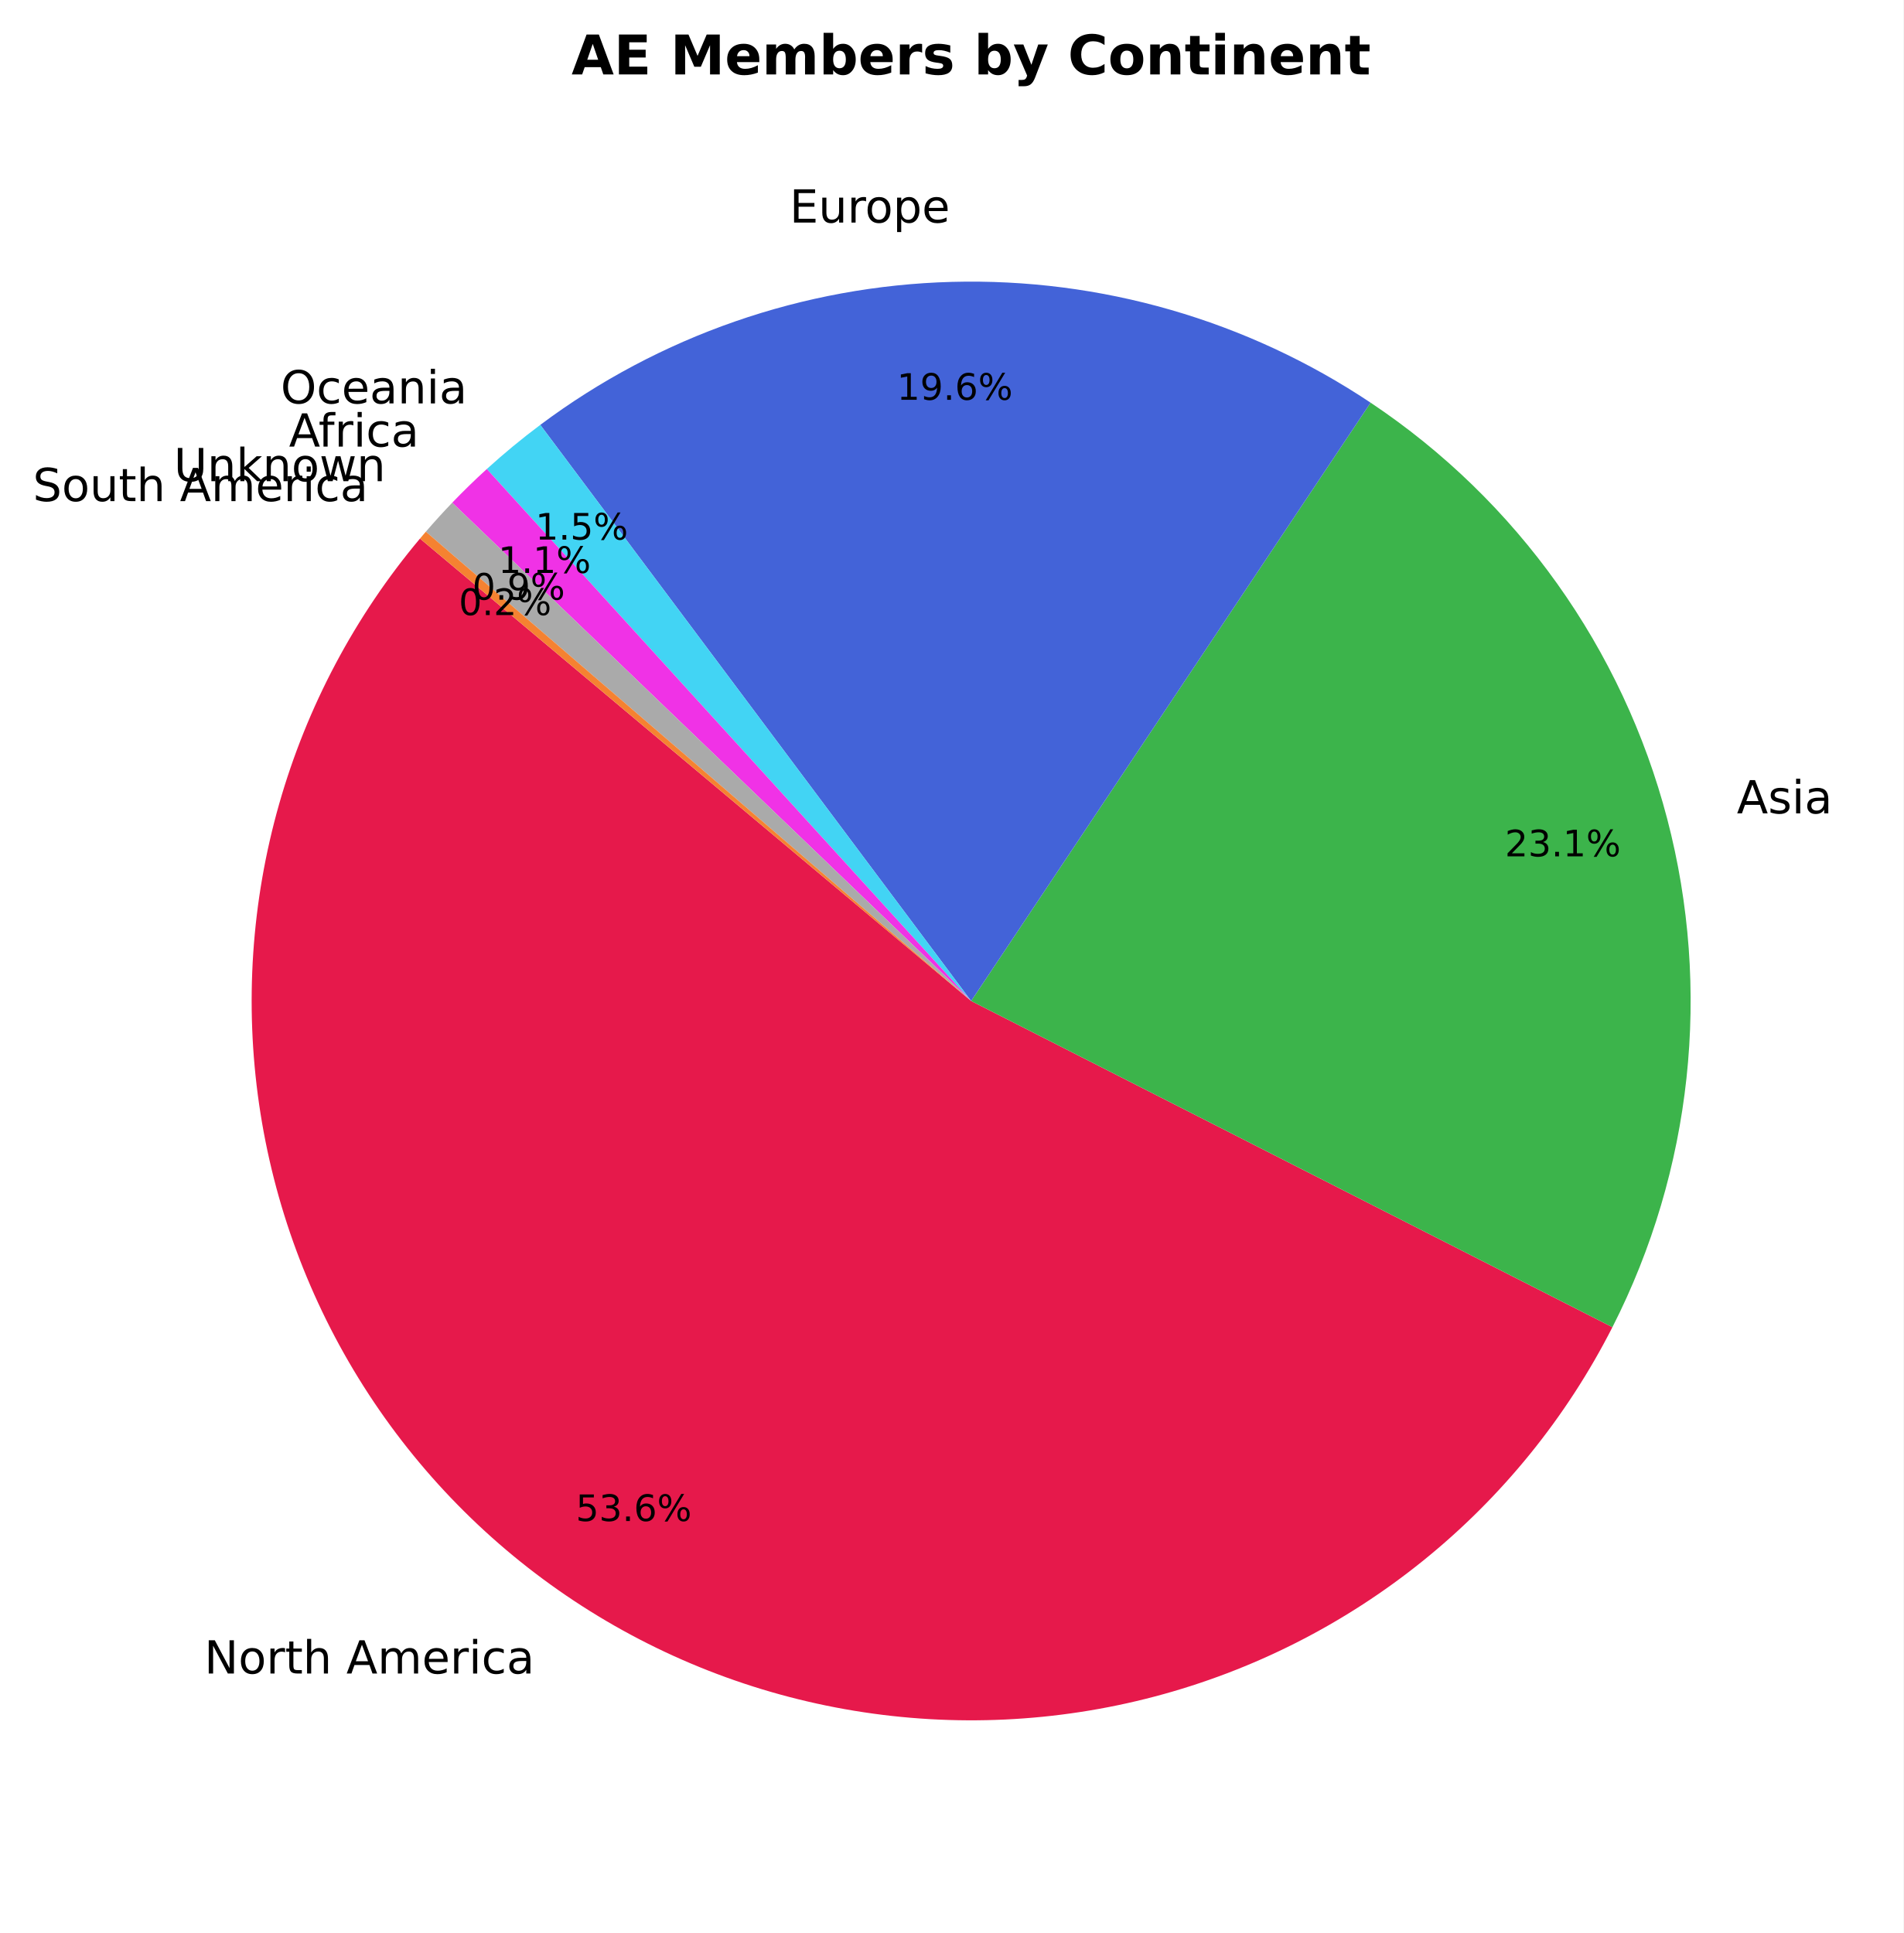
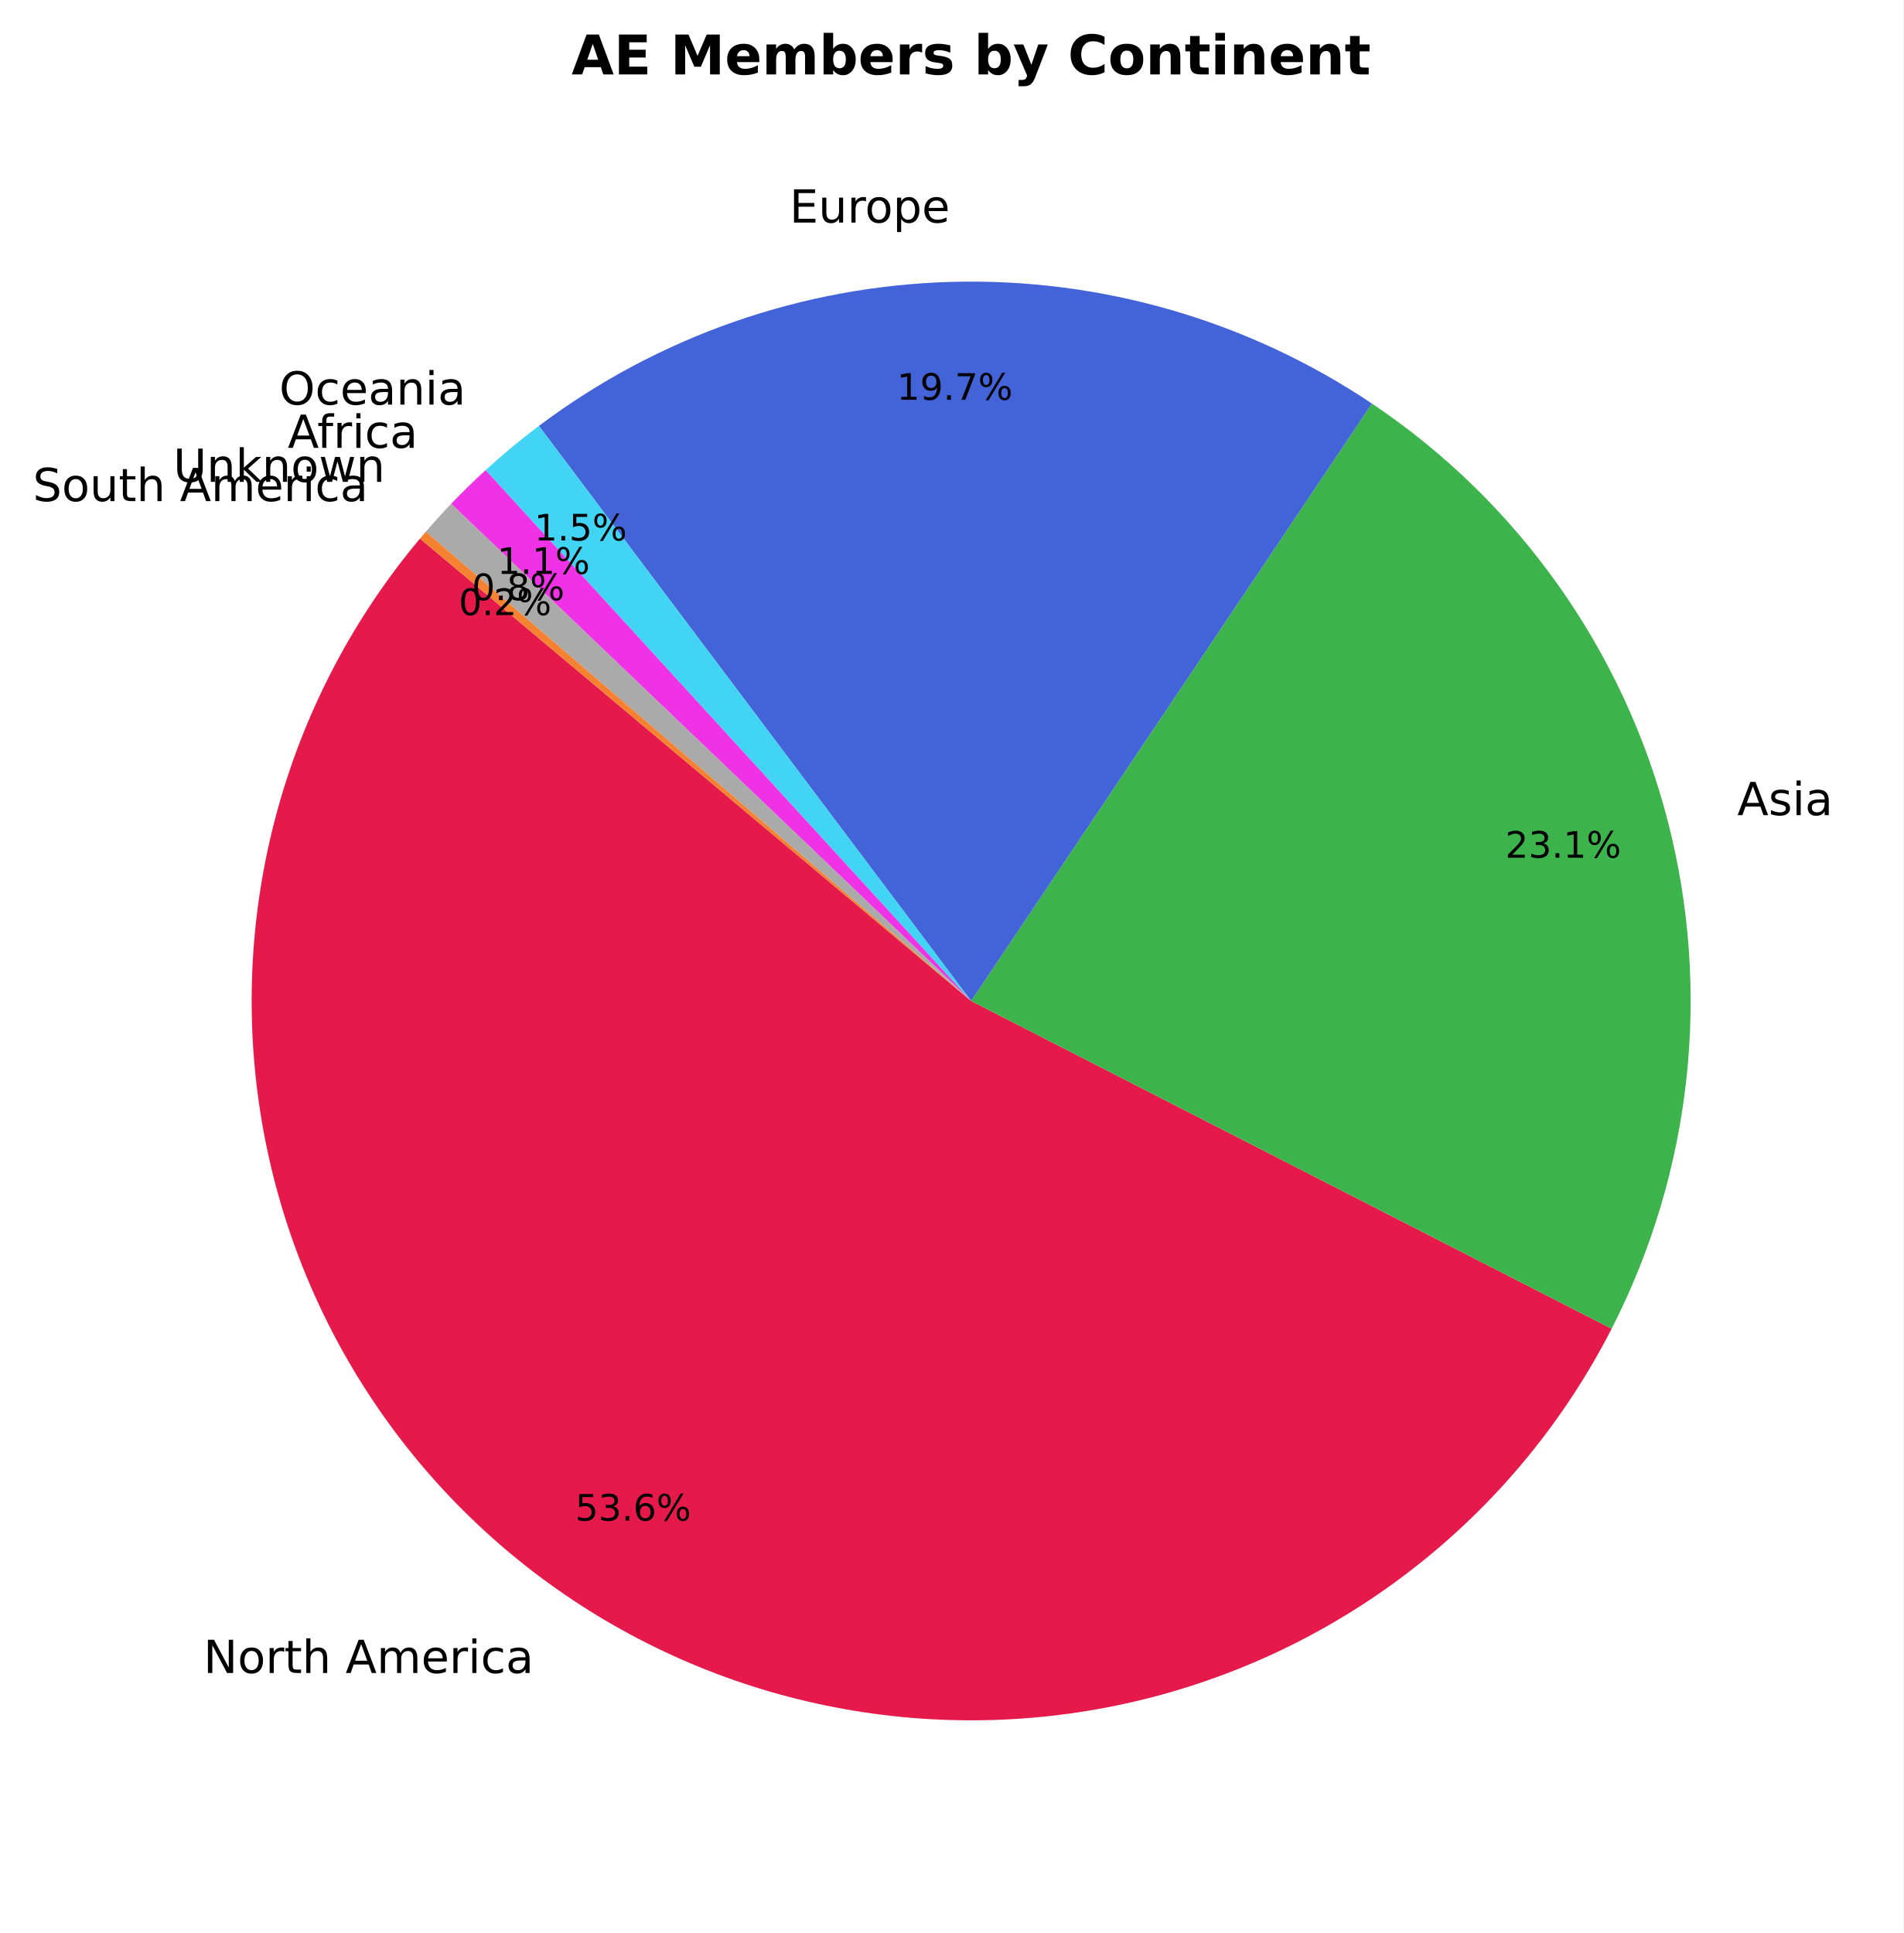
- <svg xmlns="http://www.w3.org/2000/svg" xmlns:xlink="http://www.w3.org/1999/xlink" width="417.256pt" height="423.838pt" viewBox="0 0 417.256 423.838" version="1.1">
+ <svg xmlns="http://www.w3.org/2000/svg" xmlns:xlink="http://www.w3.org/1999/xlink" width="417.257pt" height="423.838pt" viewBox="0 0 417.257 423.838" version="1.1">
  <defs>
    <style type="text/css">*{stroke-linejoin: round; stroke-linecap: butt}</style>
  </defs>
  <g id="figure_1">
    <g id="patch_1">
-       <path d="M 0 423.838  L 417.256 423.838  L 417.256 0  L 0 0  z " style="fill: #ffffff" />
+       <path d="M 0 423.838  L 417.257 423.838  L 417.257 0  L 0 0  z " style="fill: #ffffff" />
    </g>
    <g id="axes_1">
      <g id="patch_2">
-         <path d="M 92.069 118.093  C 77.785 135.116 67.258 154.968 61.18 176.344  C 55.103 197.72 53.611 220.141 56.803 242.133  C 59.995 264.126 67.8 285.198 79.703 303.964  C 91.607 322.73 107.343 338.77 125.878 351.03  C 144.413 363.291 165.331 371.497 187.259 375.109  C 209.186 378.721 231.632 377.658 253.12 371.991  C 274.608 366.324 294.658 356.179 311.952 342.222  C 329.246 328.266 343.396 310.811 353.474 291.004  L 212.896 219.478  z " style="fill: #e6194b" />
+         <path d="M 92.07 118.093  C 77.796 135.104 67.274 154.94 61.194 176.299  C 55.115 197.657 53.614 220.061 56.791 242.04  C 59.967 264.019 67.75 285.081 79.628 303.844  C 91.506 322.607 107.214 338.652 125.721 350.926  C 144.228 363.2 165.12 371.428 187.027 375.07  C 208.933 378.712 231.364 377.688 252.846 372.063  C 274.329 366.438 294.384 356.34 311.695 342.43  C 329.006 328.52 343.185 311.109 353.303 291.341  L 212.897 219.478  z " style="fill: #e6194b" />
      </g>
      <g id="patch_3">
-         <path d="M 353.474 291.004  C 370.982 256.594 375.26 216.926 365.493 179.574  C 355.725 142.222 332.576 109.727 300.465 88.292  L 212.896 219.478  z " style="fill: #3cb44b" />
+         <path d="M 353.303 291.341  C 370.895 256.969 375.268 217.306 365.586 179.928  C 355.904 142.55 332.826 109.997 300.759 88.488  L 212.897 219.478  z " style="fill: #3cb44b" />
      </g>
      <g id="patch_4">
-         <path d="M 300.465 88.292  C 273.347 70.191 241.273 60.935 208.68 61.806  C 176.088 62.678 144.554 73.634 118.442 93.159  L 212.896 219.478  z " style="fill: #4363d8" />
+         <path d="M 300.759 88.488  C 273.579 70.257 241.386 60.929 208.669 61.807  C 175.951 62.684 144.305 73.724 118.14 93.386  L 212.897 219.478  z " style="fill: #4363d8" />
      </g>
      <g id="patch_5">
-         <path d="M 118.442 93.159  C 116.412 94.677 114.418 96.244 112.463 97.858  C 110.509 99.472 108.593 101.134 106.718 102.84  L 212.896 219.478  z " style="fill: #42d4f4" />
+         <path d="M 118.14 93.386  C 116.116 94.907 114.129 96.476 112.18 98.093  C 110.232 99.71 108.323 101.373 106.454 103.082  L 212.897 219.478  z " style="fill: #42d4f4" />
      </g>
      <g id="patch_6">
-         <path d="M 106.718 102.84  C 105.414 104.028 104.13 105.237 102.866 106.467  C 101.602 107.697 100.359 108.949 99.138 110.221  L 212.896 219.478  z " style="fill: #f032e6" />
+         <path d="M 106.454 103.082  C 105.154 104.271 103.875 105.481 102.615 106.712  C 101.356 107.944 100.118 109.196 98.9 110.469  L 212.897 219.478  z " style="fill: #f032e6" />
      </g>
      <g id="patch_7">
-         <path d="M 99.138 110.221  C 98.145 111.254 97.167 112.301 96.203 113.361  C 95.238 114.421 94.289 115.495 93.354 116.581  L 212.896 219.478  z " style="fill: #aaaaaa" />
+         <path d="M 98.9 110.469  C 97.949 111.464 97.011 112.471 96.087 113.49  C 95.162 114.509 94.251 115.54 93.353 116.583  L 212.897 219.478  z " style="fill: #aaaaaa" />
      </g>
      <g id="patch_8">
-         <path d="M 93.354 116.581  C 93.138 116.831 92.924 117.083 92.709 117.334  C 92.495 117.586 92.282 117.839 92.069 118.092  L 212.896 219.478  z " style="fill: #f58231" />
+         <path d="M 93.353 116.583  C 93.138 116.833 92.923 117.084 92.709 117.336  C 92.496 117.587 92.282 117.84 92.07 118.093  L 212.897 219.478  z " style="fill: #f58231" />
      </g>
      <g id="matplotlib.axis_1" />
      <g id="matplotlib.axis_2" />
      <g id="text_1">
-         <g transform="translate(44.7792 366.9449) scale(0.1 -0.1)">
+         <g transform="translate(44.60683 366.8301) scale(0.1 -0.1)">
          <defs>
            <path id="DejaVuSans-4e" d="M 628 4666  L 1478 4666  L 3547 763  L 3547 4666  L 4159 4666  L 4159 0  L 3309 0  L 1241 3903  L 1241 0  L 628 0  L 628 4666  z " transform="scale(0.015625)" />
            <path id="DejaVuSans-6f" d="M 1959 3097  Q 1497 3097 1228 2736  Q 959 2375 959 1747  Q 959 1119 1226 758  Q 1494 397 1959 397  Q 2419 397 2687 759  Q 2956 1122 2956 1747  Q 2956 2369 2687 2733  Q 2419 3097 1959 3097  z M 1959 3584  Q 2709 3584 3137 3096  Q 3566 2609 3566 1747  Q 3566 888 3137 398  Q 2709 -91 1959 -91  Q 1206 -91 779 398  Q 353 888 353 1747  Q 353 2609 779 3096  Q 1206 3584 1959 3584  z " transform="scale(0.015625)" />
            <path id="DejaVuSans-72" d="M 2631 2963  Q 2534 3019 2420 3045  Q 2306 3072 2169 3072  Q 1681 3072 1420 2755  Q 1159 2438 1159 1844  L 1159 0  L 581 0  L 581 3500  L 1159 3500  L 1159 2956  Q 1341 3275 1631 3429  Q 1922 3584 2338 3584  Q 2397 3584 2469 3576  Q 2541 3569 2628 3553  L 2631 2963  z " transform="scale(0.015625)" />
            <path id="DejaVuSans-74" d="M 1172 4494  L 1172 3500  L 2356 3500  L 2356 3053  L 1172 3053  L 1172 1153  Q 1172 725 1289 603  Q 1406 481 1766 481  L 2356 481  L 2356 0  L 1766 0  Q 1100 0 847 248  Q 594 497 594 1153  L 594 3053  L 172 3053  L 172 3500  L 594 3500  L 594 4494  L 1172 4494  z " transform="scale(0.015625)" />
            <path id="DejaVuSans-68" d="M 3513 2113  L 3513 0  L 2938 0  L 2938 2094  Q 2938 2591 2744 2837  Q 2550 3084 2163 3084  Q 1697 3084 1428 2787  Q 1159 2491 1159 1978  L 1159 0  L 581 0  L 581 4863  L 1159 4863  L 1159 2956  Q 1366 3272 1645 3428  Q 1925 3584 2291 3584  Q 2894 3584 3203 3211  Q 3513 2838 3513 2113  z " transform="scale(0.015625)" />
            <path id="DejaVuSans-20" transform="scale(0.015625)" />
            <path id="DejaVuSans-41" d="M 2188 4044  L 1331 1722  L 3047 1722  L 2188 4044  z M 1831 4666  L 2547 4666  L 4325 0  L 3669 0  L 3244 1197  L 1141 1197  L 716 0  L 50 0  L 1831 4666  z " transform="scale(0.015625)" />
            <path id="DejaVuSans-6d" d="M 3328 2828  Q 3544 3216 3844 3400  Q 4144 3584 4550 3584  Q 5097 3584 5394 3201  Q 5691 2819 5691 2113  L 5691 0  L 5113 0  L 5113 2094  Q 5113 2597 4934 2840  Q 4756 3084 4391 3084  Q 3944 3084 3684 2787  Q 3425 2491 3425 1978  L 3425 0  L 2847 0  L 2847 2094  Q 2847 2600 2669 2842  Q 2491 3084 2119 3084  Q 1678 3084 1418 2786  Q 1159 2488 1159 1978  L 1159 0  L 581 0  L 581 3500  L 1159 3500  L 1159 2956  Q 1356 3278 1631 3431  Q 1906 3584 2284 3584  Q 2666 3584 2933 3390  Q 3200 3197 3328 2828  z " transform="scale(0.015625)" />
            <path id="DejaVuSans-65" d="M 3597 1894  L 3597 1613  L 953 1613  Q 991 1019 1311 708  Q 1631 397 2203 397  Q 2534 397 2845 478  Q 3156 559 3463 722  L 3463 178  Q 3153 47 2828 -22  Q 2503 -91 2169 -91  Q 1331 -91 842 396  Q 353 884 353 1716  Q 353 2575 817 3079  Q 1281 3584 2069 3584  Q 2775 3584 3186 3129  Q 3597 2675 3597 1894  z M 3022 2063  Q 3016 2534 2758 2815  Q 2500 3097 2075 3097  Q 1594 3097 1305 2825  Q 1016 2553 972 2059  L 3022 2063  z " transform="scale(0.015625)" />
            <path id="DejaVuSans-69" d="M 603 3500  L 1178 3500  L 1178 0  L 603 0  L 603 3500  z M 603 4863  L 1178 4863  L 1178 4134  L 603 4134  L 603 4863  z " transform="scale(0.015625)" />
            <path id="DejaVuSans-63" d="M 3122 3366  L 3122 2828  Q 2878 2963 2633 3030  Q 2388 3097 2138 3097  Q 1578 3097 1268 2742  Q 959 2388 959 1747  Q 959 1106 1268 751  Q 1578 397 2138 397  Q 2388 397 2633 464  Q 2878 531 3122 666  L 3122 134  Q 2881 22 2623 -34  Q 2366 -91 2075 -91  Q 1284 -91 818 406  Q 353 903 353 1747  Q 353 2603 823 3093  Q 1294 3584 2113 3584  Q 2378 3584 2631 3529  Q 2884 3475 3122 3366  z " transform="scale(0.015625)" />
            <path id="DejaVuSans-61" d="M 2194 1759  Q 1497 1759 1228 1600  Q 959 1441 959 1056  Q 959 750 1161 570  Q 1363 391 1709 391  Q 2188 391 2477 730  Q 2766 1069 2766 1631  L 2766 1759  L 2194 1759  z M 3341 1997  L 3341 0  L 2766 0  L 2766 531  Q 2569 213 2275 61  Q 1981 -91 1556 -91  Q 1019 -91 701 211  Q 384 513 384 1019  Q 384 1609 779 1909  Q 1175 2209 1959 2209  L 2766 2209  L 2766 2266  Q 2766 2663 2505 2880  Q 2244 3097 1772 3097  Q 1472 3097 1187 3025  Q 903 2953 641 2809  L 641 3341  Q 956 3463 1253 3523  Q 1550 3584 1831 3584  Q 2591 3584 2966 3190  Q 3341 2797 3341 1997  z " transform="scale(0.015625)" />
          </defs>
          <use xlink:href="#DejaVuSans-4e" />
          <use xlink:href="#DejaVuSans-6f" transform="translate(74.80469 0)" />
          <use xlink:href="#DejaVuSans-72" transform="translate(135.9863 0)" />
          <use xlink:href="#DejaVuSans-74" transform="translate(177.0996 0)" />
          <use xlink:href="#DejaVuSans-68" transform="translate(216.3086 0)" />
          <use xlink:href="#DejaVuSans-20" transform="translate(279.6875 0)" />
          <use xlink:href="#DejaVuSans-41" transform="translate(311.4746 0)" />
          <use xlink:href="#DejaVuSans-6d" transform="translate(379.8828 0)" />
          <use xlink:href="#DejaVuSans-65" transform="translate(477.2949 0)" />
          <use xlink:href="#DejaVuSans-72" transform="translate(538.8184 0)" />
          <use xlink:href="#DejaVuSans-69" transform="translate(579.9316 0)" />
          <use xlink:href="#DejaVuSans-63" transform="translate(607.7148 0)" />
          <use xlink:href="#DejaVuSans-61" transform="translate(662.6953 0)" />
        </g>
      </g>
      <g id="text_2">
-         <g transform="translate(126.2237 333.505) scale(0.08 -0.08)">
+         <g transform="translate(126.0907 333.4163) scale(0.08 -0.08)">
          <defs>
            <path id="DejaVuSans-35" d="M 691 4666  L 3169 4666  L 3169 4134  L 1269 4134  L 1269 2991  Q 1406 3038 1543 3061  Q 1681 3084 1819 3084  Q 2600 3084 3056 2656  Q 3513 2228 3513 1497  Q 3513 744 3044 326  Q 2575 -91 1722 -91  Q 1428 -91 1123 -41  Q 819 9 494 109  L 494 744  Q 775 591 1075 516  Q 1375 441 1709 441  Q 2250 441 2565 725  Q 2881 1009 2881 1497  Q 2881 1984 2565 2268  Q 2250 2553 1709 2553  Q 1456 2553 1204 2497  Q 953 2441 691 2322  L 691 4666  z " transform="scale(0.015625)" />
            <path id="DejaVuSans-33" d="M 2597 2516  Q 3050 2419 3304 2112  Q 3559 1806 3559 1356  Q 3559 666 3084 287  Q 2609 -91 1734 -91  Q 1441 -91 1130 -33  Q 819 25 488 141  L 488 750  Q 750 597 1062 519  Q 1375 441 1716 441  Q 2309 441 2620 675  Q 2931 909 2931 1356  Q 2931 1769 2642 2001  Q 2353 2234 1838 2234  L 1294 2234  L 1294 2753  L 1863 2753  Q 2328 2753 2575 2939  Q 2822 3125 2822 3475  Q 2822 3834 2567 4026  Q 2313 4219 1838 4219  Q 1578 4219 1281 4162  Q 984 4106 628 3988  L 628 4550  Q 988 4650 1302 4700  Q 1616 4750 1894 4750  Q 2613 4750 3031 4423  Q 3450 4097 3450 3541  Q 3450 3153 3228 2886  Q 3006 2619 2597 2516  z " transform="scale(0.015625)" />
            <path id="DejaVuSans-2e" d="M 684 794  L 1344 794  L 1344 0  L 684 0  L 684 794  z " transform="scale(0.015625)" />
            <path id="DejaVuSans-36" d="M 2113 2584  Q 1688 2584 1439 2293  Q 1191 2003 1191 1497  Q 1191 994 1439 701  Q 1688 409 2113 409  Q 2538 409 2786 701  Q 3034 994 3034 1497  Q 3034 2003 2786 2293  Q 2538 2584 2113 2584  z M 3366 4563  L 3366 3988  Q 3128 4100 2886 4159  Q 2644 4219 2406 4219  Q 1781 4219 1451 3797  Q 1122 3375 1075 2522  Q 1259 2794 1537 2939  Q 1816 3084 2150 3084  Q 2853 3084 3261 2657  Q 3669 2231 3669 1497  Q 3669 778 3244 343  Q 2819 -91 2113 -91  Q 1303 -91 875 529  Q 447 1150 447 2328  Q 447 3434 972 4092  Q 1497 4750 2381 4750  Q 2619 4750 2861 4703  Q 3103 4656 3366 4563  z " transform="scale(0.015625)" />
            <path id="DejaVuSans-25" d="M 4653 2053  Q 4381 2053 4226 1822  Q 4072 1591 4072 1178  Q 4072 772 4226 539  Q 4381 306 4653 306  Q 4919 306 5073 539  Q 5228 772 5228 1178  Q 5228 1588 5073 1820  Q 4919 2053 4653 2053  z M 4653 2450  Q 5147 2450 5437 2106  Q 5728 1763 5728 1178  Q 5728 594 5436 251  Q 5144 -91 4653 -91  Q 4153 -91 3862 251  Q 3572 594 3572 1178  Q 3572 1766 3864 2108  Q 4156 2450 4653 2450  z M 1428 4353  Q 1159 4353 1004 4120  Q 850 3888 850 3481  Q 850 3069 1003 2837  Q 1156 2606 1428 2606  Q 1700 2606 1854 2837  Q 2009 3069 2009 3481  Q 2009 3884 1853 4118  Q 1697 4353 1428 4353  z M 4250 4750  L 4750 4750  L 1831 -91  L 1331 -91  L 4250 4750  z M 1428 4750  Q 1922 4750 2215 4408  Q 2509 4066 2509 3481  Q 2509 2891 2217 2550  Q 1925 2209 1428 2209  Q 931 2209 642 2551  Q 353 2894 353 3481  Q 353 4063 643 4406  Q 934 4750 1428 4750  z " transform="scale(0.015625)" />
          </defs>
          <use xlink:href="#DejaVuSans-35" />
          <use xlink:href="#DejaVuSans-33" transform="translate(63.62305 0)" />
          <use xlink:href="#DejaVuSans-2e" transform="translate(127.2461 0)" />
          <use xlink:href="#DejaVuSans-36" transform="translate(159.0332 0)" />
          <use xlink:href="#DejaVuSans-25" transform="translate(222.6562 0)" />
        </g>
      </g>
      <g id="text_3">
-         <g transform="translate(380.7524 178.3432) scale(0.1 -0.1)">
+         <g transform="translate(380.8547 178.7323) scale(0.1 -0.1)">
          <defs>
            <path id="DejaVuSans-73" d="M 2834 3397  L 2834 2853  Q 2591 2978 2328 3040  Q 2066 3103 1784 3103  Q 1356 3103 1142 2972  Q 928 2841 928 2578  Q 928 2378 1081 2264  Q 1234 2150 1697 2047  L 1894 2003  Q 2506 1872 2764 1633  Q 3022 1394 3022 966  Q 3022 478 2636 193  Q 2250 -91 1575 -91  Q 1294 -91 989 -36  Q 684 19 347 128  L 347 722  Q 666 556 975 473  Q 1284 391 1588 391  Q 1994 391 2212 530  Q 2431 669 2431 922  Q 2431 1156 2273 1281  Q 2116 1406 1581 1522  L 1381 1569  Q 847 1681 609 1914  Q 372 2147 372 2553  Q 372 3047 722 3315  Q 1072 3584 1716 3584  Q 2034 3584 2315 3537  Q 2597 3491 2834 3397  z " transform="scale(0.015625)" />
          </defs>
          <use xlink:href="#DejaVuSans-41" />
          <use xlink:href="#DejaVuSans-73" transform="translate(68.4082 0)" />
          <use xlink:href="#DejaVuSans-69" transform="translate(120.5078 0)" />
          <use xlink:href="#DejaVuSans-61" transform="translate(148.291 0)" />
        </g>
      </g>
      <g id="text_4">
-         <g transform="translate(329.8964 187.7673) scale(0.08 -0.08)">
+         <g transform="translate(329.9756 188.068) scale(0.08 -0.08)">
          <defs>
            <path id="DejaVuSans-32" d="M 1228 531  L 3431 531  L 3431 0  L 469 0  L 469 531  Q 828 903 1448 1529  Q 2069 2156 2228 2338  Q 2531 2678 2651 2914  Q 2772 3150 2772 3378  Q 2772 3750 2511 3984  Q 2250 4219 1831 4219  Q 1534 4219 1204 4116  Q 875 4013 500 3803  L 500 4441  Q 881 4594 1212 4672  Q 1544 4750 1819 4750  Q 2544 4750 2975 4387  Q 3406 4025 3406 3419  Q 3406 3131 3298 2873  Q 3191 2616 2906 2266  Q 2828 2175 2409 1742  Q 1991 1309 1228 531  z " transform="scale(0.015625)" />
            <path id="DejaVuSans-31" d="M 794 531  L 1825 531  L 1825 4091  L 703 3866  L 703 4441  L 1819 4666  L 2450 4666  L 2450 531  L 3481 531  L 3481 0  L 794 0  L 794 531  z " transform="scale(0.015625)" />
          </defs>
          <use xlink:href="#DejaVuSans-32" />
          <use xlink:href="#DejaVuSans-33" transform="translate(63.62305 0)" />
          <use xlink:href="#DejaVuSans-2e" transform="translate(127.2461 0)" />
          <use xlink:href="#DejaVuSans-31" transform="translate(159.0332 0)" />
          <use xlink:href="#DejaVuSans-25" transform="translate(222.6562 0)" />
        </g>
      </g>
      <g id="text_5">
-         <g transform="translate(173.0962 48.79868) scale(0.1 -0.1)">
+         <g transform="translate(173.0832 48.79906) scale(0.1 -0.1)">
          <defs>
            <path id="DejaVuSans-45" d="M 628 4666  L 3578 4666  L 3578 4134  L 1259 4134  L 1259 2753  L 3481 2753  L 3481 2222  L 1259 2222  L 1259 531  L 3634 531  L 3634 0  L 628 0  L 628 4666  z " transform="scale(0.015625)" />
            <path id="DejaVuSans-75" d="M 544 1381  L 544 3500  L 1119 3500  L 1119 1403  Q 1119 906 1312 657  Q 1506 409 1894 409  Q 2359 409 2629 706  Q 2900 1003 2900 1516  L 2900 3500  L 3475 3500  L 3475 0  L 2900 0  L 2900 538  Q 2691 219 2414 64  Q 2138 -91 1772 -91  Q 1169 -91 856 284  Q 544 659 544 1381  z M 1991 3584  L 1991 3584  z " transform="scale(0.015625)" />
            <path id="DejaVuSans-70" d="M 1159 525  L 1159 -1331  L 581 -1331  L 581 3500  L 1159 3500  L 1159 2969  Q 1341 3281 1617 3432  Q 1894 3584 2278 3584  Q 2916 3584 3314 3078  Q 3713 2572 3713 1747  Q 3713 922 3314 415  Q 2916 -91 2278 -91  Q 1894 -91 1617 61  Q 1341 213 1159 525  z M 3116 1747  Q 3116 2381 2855 2742  Q 2594 3103 2138 3103  Q 1681 3103 1420 2742  Q 1159 2381 1159 1747  Q 1159 1113 1420 752  Q 1681 391 2138 391  Q 2594 391 2855 752  Q 3116 1113 3116 1747  z " transform="scale(0.015625)" />
          </defs>
          <use xlink:href="#DejaVuSans-45" />
          <use xlink:href="#DejaVuSans-75" transform="translate(63.18359 0)" />
          <use xlink:href="#DejaVuSans-72" transform="translate(126.5625 0)" />
          <use xlink:href="#DejaVuSans-6f" transform="translate(165.4258 0)" />
          <use xlink:href="#DejaVuSans-70" transform="translate(226.6074 0)" />
          <use xlink:href="#DejaVuSans-65" transform="translate(290.084 0)" />
        </g>
      </g>
      <g id="text_6">
-         <g transform="translate(196.6058 87.66472) scale(0.08 -0.08)">
+         <g transform="translate(196.5959 87.66501) scale(0.08 -0.08)">
          <defs>
            <path id="DejaVuSans-39" d="M 703 97  L 703 672  Q 941 559 1184 500  Q 1428 441 1663 441  Q 2288 441 2617 861  Q 2947 1281 2994 2138  Q 2813 1869 2534 1725  Q 2256 1581 1919 1581  Q 1219 1581 811 2004  Q 403 2428 403 3163  Q 403 3881 828 4315  Q 1253 4750 1959 4750  Q 2769 4750 3195 4129  Q 3622 3509 3622 2328  Q 3622 1225 3098 567  Q 2575 -91 1691 -91  Q 1453 -91 1209 -44  Q 966 3 703 97  z M 1959 2075  Q 2384 2075 2632 2365  Q 2881 2656 2881 3163  Q 2881 3666 2632 3958  Q 2384 4250 1959 4250  Q 1534 4250 1286 3958  Q 1038 3666 1038 3163  Q 1038 2656 1286 2365  Q 1534 2075 1959 2075  z " transform="scale(0.015625)" />
+             <path id="DejaVuSans-37" d="M 525 4666  L 3525 4666  L 3525 4397  L 1831 0  L 1172 0  L 2766 4134  L 525 4134  L 525 4666  z " transform="scale(0.015625)" />
          </defs>
          <use xlink:href="#DejaVuSans-31" />
          <use xlink:href="#DejaVuSans-39" transform="translate(63.62305 0)" />
          <use xlink:href="#DejaVuSans-2e" transform="translate(127.2461 0)" />
-           <use xlink:href="#DejaVuSans-36" transform="translate(159.0332 0)" />
+           <use xlink:href="#DejaVuSans-37" transform="translate(159.0332 0)" />
          <use xlink:href="#DejaVuSans-25" transform="translate(222.6562 0)" />
        </g>
      </g>
      <g id="text_7">
-         <g transform="translate(61.52479 88.4555) scale(0.1 -0.1)">
+         <g transform="translate(61.21335 88.7141) scale(0.1 -0.1)">
          <defs>
            <path id="DejaVuSans-4f" d="M 2522 4238  Q 1834 4238 1429 3725  Q 1025 3213 1025 2328  Q 1025 1447 1429 934  Q 1834 422 2522 422  Q 3209 422 3611 934  Q 4013 1447 4013 2328  Q 4013 3213 3611 3725  Q 3209 4238 2522 4238  z M 2522 4750  Q 3503 4750 4090 4092  Q 4678 3434 4678 2328  Q 4678 1225 4090 567  Q 3503 -91 2522 -91  Q 1538 -91 948 565  Q 359 1222 359 2328  Q 359 3434 948 4092  Q 1538 4750 2522 4750  z " transform="scale(0.015625)" />
            <path id="DejaVuSans-6e" d="M 3513 2113  L 3513 0  L 2938 0  L 2938 2094  Q 2938 2591 2744 2837  Q 2550 3084 2163 3084  Q 1697 3084 1428 2787  Q 1159 2491 1159 1978  L 1159 0  L 581 0  L 581 3500  L 1159 3500  L 1159 2956  Q 1366 3272 1645 3428  Q 1925 3584 2291 3584  Q 2894 3584 3203 3211  Q 3513 2838 3513 2113  z " transform="scale(0.015625)" />
          </defs>
          <use xlink:href="#DejaVuSans-4f" />
          <use xlink:href="#DejaVuSans-63" transform="translate(78.71094 0)" />
          <use xlink:href="#DejaVuSans-65" transform="translate(133.6914 0)" />
          <use xlink:href="#DejaVuSans-61" transform="translate(195.2148 0)" />
          <use xlink:href="#DejaVuSans-6e" transform="translate(256.4941 0)" />
          <use xlink:href="#DejaVuSans-69" transform="translate(319.873 0)" />
          <use xlink:href="#DejaVuSans-61" transform="translate(347.6562 0)" />
        </g>
      </g>
      <g id="text_8">
-         <g transform="translate(117.3664 118.3086) scale(0.08 -0.08)">
+         <g transform="translate(117.1259 118.5085) scale(0.08 -0.08)">
          <use xlink:href="#DejaVuSans-31" />
          <use xlink:href="#DejaVuSans-2e" transform="translate(63.62305 0)" />
          <use xlink:href="#DejaVuSans-35" transform="translate(95.41016 0)" />
          <use xlink:href="#DejaVuSans-25" transform="translate(159.0332 0)" />
        </g>
      </g>
      <g id="text_9">
-         <g transform="translate(63.34884 97.92524) scale(0.1 -0.1)">
+         <g transform="translate(63.07317 98.19518) scale(0.1 -0.1)">
          <defs>
            <path id="DejaVuSans-66" d="M 2375 4863  L 2375 4384  L 1825 4384  Q 1516 4384 1395 4259  Q 1275 4134 1275 3809  L 1275 3500  L 2222 3500  L 2222 3053  L 1275 3053  L 1275 0  L 697 0  L 697 3053  L 147 3053  L 147 3500  L 697 3500  L 697 3744  Q 697 4328 969 4595  Q 1241 4863 1831 4863  L 2375 4863  z " transform="scale(0.015625)" />
          </defs>
          <use xlink:href="#DejaVuSans-41" />
          <use xlink:href="#DejaVuSans-66" transform="translate(64.7832 0)" />
          <use xlink:href="#DejaVuSans-72" transform="translate(99.98828 0)" />
          <use xlink:href="#DejaVuSans-69" transform="translate(141.1016 0)" />
          <use xlink:href="#DejaVuSans-63" transform="translate(168.8848 0)" />
          <use xlink:href="#DejaVuSans-61" transform="translate(223.8652 0)" />
        </g>
      </g>
      <g id="text_10">
-         <g transform="translate(109.2085 125.6261) scale(0.08 -0.08)">
+         <g transform="translate(108.9957 125.8347) scale(0.08 -0.08)">
          <use xlink:href="#DejaVuSans-31" />
          <use xlink:href="#DejaVuSans-2e" transform="translate(63.62305 0)" />
          <use xlink:href="#DejaVuSans-31" transform="translate(95.41016 0)" />
          <use xlink:href="#DejaVuSans-25" transform="translate(159.0332 0)" />
        </g>
      </g>
      <g id="text_11">
-         <g transform="translate(38.11453 105.5089) scale(0.1 -0.1)">
+         <g transform="translate(37.98711 105.6503) scale(0.1 -0.1)">
          <defs>
            <path id="DejaVuSans-55" d="M 556 4666  L 1191 4666  L 1191 1831  Q 1191 1081 1462 751  Q 1734 422 2344 422  Q 2950 422 3222 751  Q 3494 1081 3494 1831  L 3494 4666  L 4128 4666  L 4128 1753  Q 4128 841 3676 375  Q 3225 -91 2344 -91  Q 1459 -91 1007 375  Q 556 841 556 1753  L 556 4666  z " transform="scale(0.015625)" />
            <path id="DejaVuSans-6b" d="M 581 4863  L 1159 4863  L 1159 1991  L 2875 3500  L 3609 3500  L 1753 1863  L 3688 0  L 2938 0  L 1159 1709  L 1159 0  L 581 0  L 581 4863  z " transform="scale(0.015625)" />
            <path id="DejaVuSans-77" d="M 269 3500  L 844 3500  L 1563 769  L 2278 3500  L 2956 3500  L 3675 769  L 4391 3500  L 4966 3500  L 4050 0  L 3372 0  L 2619 2869  L 1863 0  L 1184 0  L 269 3500  z " transform="scale(0.015625)" />
          </defs>
          <use xlink:href="#DejaVuSans-55" />
          <use xlink:href="#DejaVuSans-6e" transform="translate(73.19336 0)" />
          <use xlink:href="#DejaVuSans-6b" transform="translate(136.5723 0)" />
          <use xlink:href="#DejaVuSans-6e" transform="translate(194.4824 0)" />
          <use xlink:href="#DejaVuSans-6f" transform="translate(257.8613 0)" />
          <use xlink:href="#DejaVuSans-77" transform="translate(319.043 0)" />
          <use xlink:href="#DejaVuSans-6e" transform="translate(400.8301 0)" />
        </g>
      </g>
      <g id="text_12">
-         <g transform="translate(103.5447 131.4863) scale(0.08 -0.08)">
+         <g transform="translate(103.4465 131.5955) scale(0.08 -0.08)">
          <defs>
            <path id="DejaVuSans-30" d="M 2034 4250  Q 1547 4250 1301 3770  Q 1056 3291 1056 2328  Q 1056 1369 1301 889  Q 1547 409 2034 409  Q 2525 409 2770 889  Q 3016 1369 3016 2328  Q 3016 3291 2770 3770  Q 2525 4250 2034 4250  z M 2034 4750  Q 2819 4750 3233 4129  Q 3647 3509 3647 2328  Q 3647 1150 3233 529  Q 2819 -91 2034 -91  Q 1250 -91 836 529  Q 422 1150 422 2328  Q 422 3509 836 4129  Q 1250 4750 2034 4750  z " transform="scale(0.015625)" />
+             <path id="DejaVuSans-38" d="M 2034 2216  Q 1584 2216 1326 1975  Q 1069 1734 1069 1313  Q 1069 891 1326 650  Q 1584 409 2034 409  Q 2484 409 2743 651  Q 3003 894 3003 1313  Q 3003 1734 2745 1975  Q 2488 2216 2034 2216  z M 1403 2484  Q 997 2584 770 2862  Q 544 3141 544 3541  Q 544 4100 942 4425  Q 1341 4750 2034 4750  Q 2731 4750 3128 4425  Q 3525 4100 3525 3541  Q 3525 3141 3298 2862  Q 3072 2584 2669 2484  Q 3125 2378 3379 2068  Q 3634 1759 3634 1313  Q 3634 634 3220 271  Q 2806 -91 2034 -91  Q 1263 -91 848 271  Q 434 634 434 1313  Q 434 1759 690 2068  Q 947 2378 1403 2484  z M 1172 3481  Q 1172 3119 1398 2916  Q 1625 2713 2034 2713  Q 2441 2713 2670 2916  Q 2900 3119 2900 3481  Q 2900 3844 2670 4047  Q 2441 4250 2034 4250  Q 1625 4250 1398 4047  Q 1172 3844 1172 3481  z " transform="scale(0.015625)" />
          </defs>
          <use xlink:href="#DejaVuSans-30" />
          <use xlink:href="#DejaVuSans-2e" transform="translate(63.62305 0)" />
-           <use xlink:href="#DejaVuSans-39" transform="translate(95.41016 0)" />
+           <use xlink:href="#DejaVuSans-38" transform="translate(95.41016 0)" />
          <use xlink:href="#DejaVuSans-25" transform="translate(159.0332 0)" />
        </g>
      </g>
      <g id="text_13">
-         <g transform="translate(7.2 109.8796) scale(0.1 -0.1)">
+         <g transform="translate(7.2 109.8808) scale(0.1 -0.1)">
          <defs>
            <path id="DejaVuSans-53" d="M 3425 4513  L 3425 3897  Q 3066 4069 2747 4153  Q 2428 4238 2131 4238  Q 1616 4238 1336 4038  Q 1056 3838 1056 3469  Q 1056 3159 1242 3001  Q 1428 2844 1947 2747  L 2328 2669  Q 3034 2534 3370 2195  Q 3706 1856 3706 1288  Q 3706 609 3251 259  Q 2797 -91 1919 -91  Q 1588 -91 1214 -16  Q 841 59 441 206  L 441 856  Q 825 641 1194 531  Q 1563 422 1919 422  Q 2459 422 2753 634  Q 3047 847 3047 1241  Q 3047 1584 2836 1778  Q 2625 1972 2144 2069  L 1759 2144  Q 1053 2284 737 2584  Q 422 2884 422 3419  Q 422 4038 858 4394  Q 1294 4750 2059 4750  Q 2388 4750 2728 4690  Q 3069 4631 3425 4513  z " transform="scale(0.015625)" />
          </defs>
          <use xlink:href="#DejaVuSans-53" />
          <use xlink:href="#DejaVuSans-6f" transform="translate(63.47656 0)" />
          <use xlink:href="#DejaVuSans-75" transform="translate(124.6582 0)" />
          <use xlink:href="#DejaVuSans-74" transform="translate(188.0371 0)" />
          <use xlink:href="#DejaVuSans-68" transform="translate(227.2461 0)" />
          <use xlink:href="#DejaVuSans-20" transform="translate(290.625 0)" />
          <use xlink:href="#DejaVuSans-41" transform="translate(322.4121 0)" />
          <use xlink:href="#DejaVuSans-6d" transform="translate(390.8203 0)" />
          <use xlink:href="#DejaVuSans-65" transform="translate(488.2324 0)" />
          <use xlink:href="#DejaVuSans-72" transform="translate(549.7559 0)" />
          <use xlink:href="#DejaVuSans-69" transform="translate(590.8691 0)" />
          <use xlink:href="#DejaVuSans-63" transform="translate(618.6523 0)" />
          <use xlink:href="#DejaVuSans-61" transform="translate(673.6328 0)" />
        </g>
      </g>
      <g id="text_14">
-         <g transform="translate(100.5754 134.8636) scale(0.08 -0.08)">
+         <g transform="translate(100.5756 134.8645) scale(0.08 -0.08)">
          <use xlink:href="#DejaVuSans-30" />
          <use xlink:href="#DejaVuSans-2e" transform="translate(63.62305 0)" />
          <use xlink:href="#DejaVuSans-32" transform="translate(95.41016 0)" />
          <use xlink:href="#DejaVuSans-25" transform="translate(159.0332 0)" />
        </g>
      </g>
      <g id="text_15">
-         <g transform="translate(125.2931 16.31812) scale(0.12 -0.12)">
+         <g transform="translate(125.2941 16.31812) scale(0.12 -0.12)">
          <defs>
            <path id="DejaVuSans-Bold-41" d="M 3419 850  L 1538 850  L 1241 0  L 31 0  L 1759 4666  L 3194 4666  L 4922 0  L 3713 0  L 3419 850  z M 1838 1716  L 3116 1716  L 2478 3572  L 1838 1716  z " transform="scale(0.015625)" />
            <path id="DejaVuSans-Bold-45" d="M 588 4666  L 3834 4666  L 3834 3756  L 1791 3756  L 1791 2888  L 3713 2888  L 3713 1978  L 1791 1978  L 1791 909  L 3903 909  L 3903 0  L 588 0  L 588 4666  z " transform="scale(0.015625)" />
            <path id="DejaVuSans-Bold-20" transform="scale(0.015625)" />
            <path id="DejaVuSans-Bold-4d" d="M 588 4666  L 2119 4666  L 3181 2169  L 4250 4666  L 5778 4666  L 5778 0  L 4641 0  L 4641 3413  L 3566 897  L 2803 897  L 1728 3413  L 1728 0  L 588 0  L 588 4666  z " transform="scale(0.015625)" />
            <path id="DejaVuSans-Bold-65" d="M 4031 1759  L 4031 1441  L 1416 1441  Q 1456 1047 1700 850  Q 1944 653 2381 653  Q 2734 653 3104 758  Q 3475 863 3866 1075  L 3866 213  Q 3469 63 3072 -14  Q 2675 -91 2278 -91  Q 1328 -91 801 392  Q 275 875 275 1747  Q 275 2603 792 3093  Q 1309 3584 2216 3584  Q 3041 3584 3536 3087  Q 4031 2591 4031 1759  z M 2881 2131  Q 2881 2450 2695 2645  Q 2509 2841 2209 2841  Q 1884 2841 1681 2658  Q 1478 2475 1428 2131  L 2881 2131  z " transform="scale(0.015625)" />
            <path id="DejaVuSans-Bold-6d" d="M 3781 2919  Q 3994 3244 4286 3414  Q 4578 3584 4928 3584  Q 5531 3584 5847 3212  Q 6163 2841 6163 2131  L 6163 0  L 5038 0  L 5038 1825  Q 5041 1866 5042 1909  Q 5044 1953 5044 2034  Q 5044 2406 4934 2573  Q 4825 2741 4581 2741  Q 4263 2741 4089 2478  Q 3916 2216 3909 1719  L 3909 0  L 2784 0  L 2784 1825  Q 2784 2406 2684 2573  Q 2584 2741 2328 2741  Q 2006 2741 1831 2477  Q 1656 2213 1656 1722  L 1656 0  L 531 0  L 531 3500  L 1656 3500  L 1656 2988  Q 1863 3284 2130 3434  Q 2397 3584 2719 3584  Q 3081 3584 3359 3409  Q 3638 3234 3781 2919  z " transform="scale(0.015625)" />
            <path id="DejaVuSans-Bold-62" d="M 2400 722  Q 2759 722 2948 984  Q 3138 1247 3138 1747  Q 3138 2247 2948 2509  Q 2759 2772 2400 2772  Q 2041 2772 1848 2508  Q 1656 2244 1656 1747  Q 1656 1250 1848 986  Q 2041 722 2400 722  z M 1656 2988  Q 1888 3294 2169 3439  Q 2450 3584 2816 3584  Q 3463 3584 3878 3070  Q 4294 2556 4294 1747  Q 4294 938 3878 423  Q 3463 -91 2816 -91  Q 2450 -91 2169 54  Q 1888 200 1656 506  L 1656 0  L 538 0  L 538 4863  L 1656 4863  L 1656 2988  z " transform="scale(0.015625)" />
            <path id="DejaVuSans-Bold-72" d="M 3138 2547  Q 2991 2616 2845 2648  Q 2700 2681 2553 2681  Q 2122 2681 1889 2404  Q 1656 2128 1656 1613  L 1656 0  L 538 0  L 538 3500  L 1656 3500  L 1656 2925  Q 1872 3269 2151 3426  Q 2431 3584 2822 3584  Q 2878 3584 2943 3579  Q 3009 3575 3134 3559  L 3138 2547  z " transform="scale(0.015625)" />
            <path id="DejaVuSans-Bold-73" d="M 3272 3391  L 3272 2541  Q 2913 2691 2578 2766  Q 2244 2841 1947 2841  Q 1628 2841 1473 2761  Q 1319 2681 1319 2516  Q 1319 2381 1436 2309  Q 1553 2238 1856 2203  L 2053 2175  Q 2913 2066 3209 1816  Q 3506 1566 3506 1031  Q 3506 472 3093 190  Q 2681 -91 1863 -91  Q 1516 -91 1145 -36  Q 775 19 384 128  L 384 978  Q 719 816 1070 734  Q 1422 653 1784 653  Q 2113 653 2278 743  Q 2444 834 2444 1013  Q 2444 1163 2330 1236  Q 2216 1309 1875 1350  L 1678 1375  Q 931 1469 631 1722  Q 331 1975 331 2491  Q 331 3047 712 3315  Q 1094 3584 1881 3584  Q 2191 3584 2531 3537  Q 2872 3491 3272 3391  z " transform="scale(0.015625)" />
            <path id="DejaVuSans-Bold-79" d="M 78 3500  L 1197 3500  L 2138 1125  L 2938 3500  L 4056 3500  L 2584 -331  Q 2363 -916 2067 -1148  Q 1772 -1381 1288 -1381  L 641 -1381  L 641 -647  L 991 -647  Q 1275 -647 1404 -556  Q 1534 -466 1606 -231  L 1638 -134  L 78 3500  z " transform="scale(0.015625)" />
            <path id="DejaVuSans-Bold-43" d="M 4288 256  Q 3956 84 3597 -3  Q 3238 -91 2847 -91  Q 1681 -91 1000 561  Q 319 1213 319 2328  Q 319 3447 1000 4098  Q 1681 4750 2847 4750  Q 3238 4750 3597 4662  Q 3956 4575 4288 4403  L 4288 3438  Q 3953 3666 3628 3772  Q 3303 3878 2944 3878  Q 2300 3878 1931 3465  Q 1563 3053 1563 2328  Q 1563 1606 1931 1193  Q 2300 781 2944 781  Q 3303 781 3628 887  Q 3953 994 4288 1222  L 4288 256  z " transform="scale(0.015625)" />
            <path id="DejaVuSans-Bold-6f" d="M 2203 2784  Q 1831 2784 1636 2517  Q 1441 2250 1441 1747  Q 1441 1244 1636 976  Q 1831 709 2203 709  Q 2569 709 2762 976  Q 2956 1244 2956 1747  Q 2956 2250 2762 2517  Q 2569 2784 2203 2784  z M 2203 3584  Q 3106 3584 3614 3096  Q 4122 2609 4122 1747  Q 4122 884 3614 396  Q 3106 -91 2203 -91  Q 1297 -91 786 396  Q 275 884 275 1747  Q 275 2609 786 3096  Q 1297 3584 2203 3584  z " transform="scale(0.015625)" />
            <path id="DejaVuSans-Bold-6e" d="M 4056 2131  L 4056 0  L 2931 0  L 2931 347  L 2931 1631  Q 2931 2084 2911 2256  Q 2891 2428 2841 2509  Q 2775 2619 2662 2680  Q 2550 2741 2406 2741  Q 2056 2741 1856 2470  Q 1656 2200 1656 1722  L 1656 0  L 538 0  L 538 3500  L 1656 3500  L 1656 2988  Q 1909 3294 2193 3439  Q 2478 3584 2822 3584  Q 3428 3584 3742 3212  Q 4056 2841 4056 2131  z " transform="scale(0.015625)" />
            <path id="DejaVuSans-Bold-74" d="M 1759 4494  L 1759 3500  L 2913 3500  L 2913 2700  L 1759 2700  L 1759 1216  Q 1759 972 1856 886  Q 1953 800 2241 800  L 2816 800  L 2816 0  L 1856 0  Q 1194 0 917 276  Q 641 553 641 1216  L 641 2700  L 84 2700  L 84 3500  L 641 3500  L 641 4494  L 1759 4494  z " transform="scale(0.015625)" />
            <path id="DejaVuSans-Bold-69" d="M 538 3500  L 1656 3500  L 1656 0  L 538 0  L 538 3500  z M 538 4863  L 1656 4863  L 1656 3950  L 538 3950  L 538 4863  z " transform="scale(0.015625)" />
          </defs>
          <use xlink:href="#DejaVuSans-Bold-41" />
          <use xlink:href="#DejaVuSans-Bold-45" transform="translate(77.39258 0)" />
          <use xlink:href="#DejaVuSans-Bold-20" transform="translate(145.7031 0)" />
          <use xlink:href="#DejaVuSans-Bold-4d" transform="translate(180.5176 0)" />
          <use xlink:href="#DejaVuSans-Bold-65" transform="translate(280.0293 0)" />
          <use xlink:href="#DejaVuSans-Bold-6d" transform="translate(347.8516 0)" />
          <use xlink:href="#DejaVuSans-Bold-62" transform="translate(452.0508 0)" />
          <use xlink:href="#DejaVuSans-Bold-65" transform="translate(523.6328 0)" />
          <use xlink:href="#DejaVuSans-Bold-72" transform="translate(591.4551 0)" />
          <use xlink:href="#DejaVuSans-Bold-73" transform="translate(640.7715 0)" />
          <use xlink:href="#DejaVuSans-Bold-20" transform="translate(700.293 0)" />
          <use xlink:href="#DejaVuSans-Bold-62" transform="translate(735.1074 0)" />
          <use xlink:href="#DejaVuSans-Bold-79" transform="translate(806.6895 0)" />
          <use xlink:href="#DejaVuSans-Bold-20" transform="translate(871.875 0)" />
          <use xlink:href="#DejaVuSans-Bold-43" transform="translate(906.6895 0)" />
          <use xlink:href="#DejaVuSans-Bold-6f" transform="translate(980.0781 0)" />
          <use xlink:href="#DejaVuSans-Bold-6e" transform="translate(1048.779 0)" />
          <use xlink:href="#DejaVuSans-Bold-74" transform="translate(1119.971 0)" />
          <use xlink:href="#DejaVuSans-Bold-69" transform="translate(1167.773 0)" />
          <use xlink:href="#DejaVuSans-Bold-6e" transform="translate(1202.051 0)" />
          <use xlink:href="#DejaVuSans-Bold-65" transform="translate(1273.242 0)" />
          <use xlink:href="#DejaVuSans-Bold-6e" transform="translate(1341.064 0)" />
          <use xlink:href="#DejaVuSans-Bold-74" transform="translate(1412.256 0)" />
        </g>
      </g>
    </g>
  </g>
</svg>
